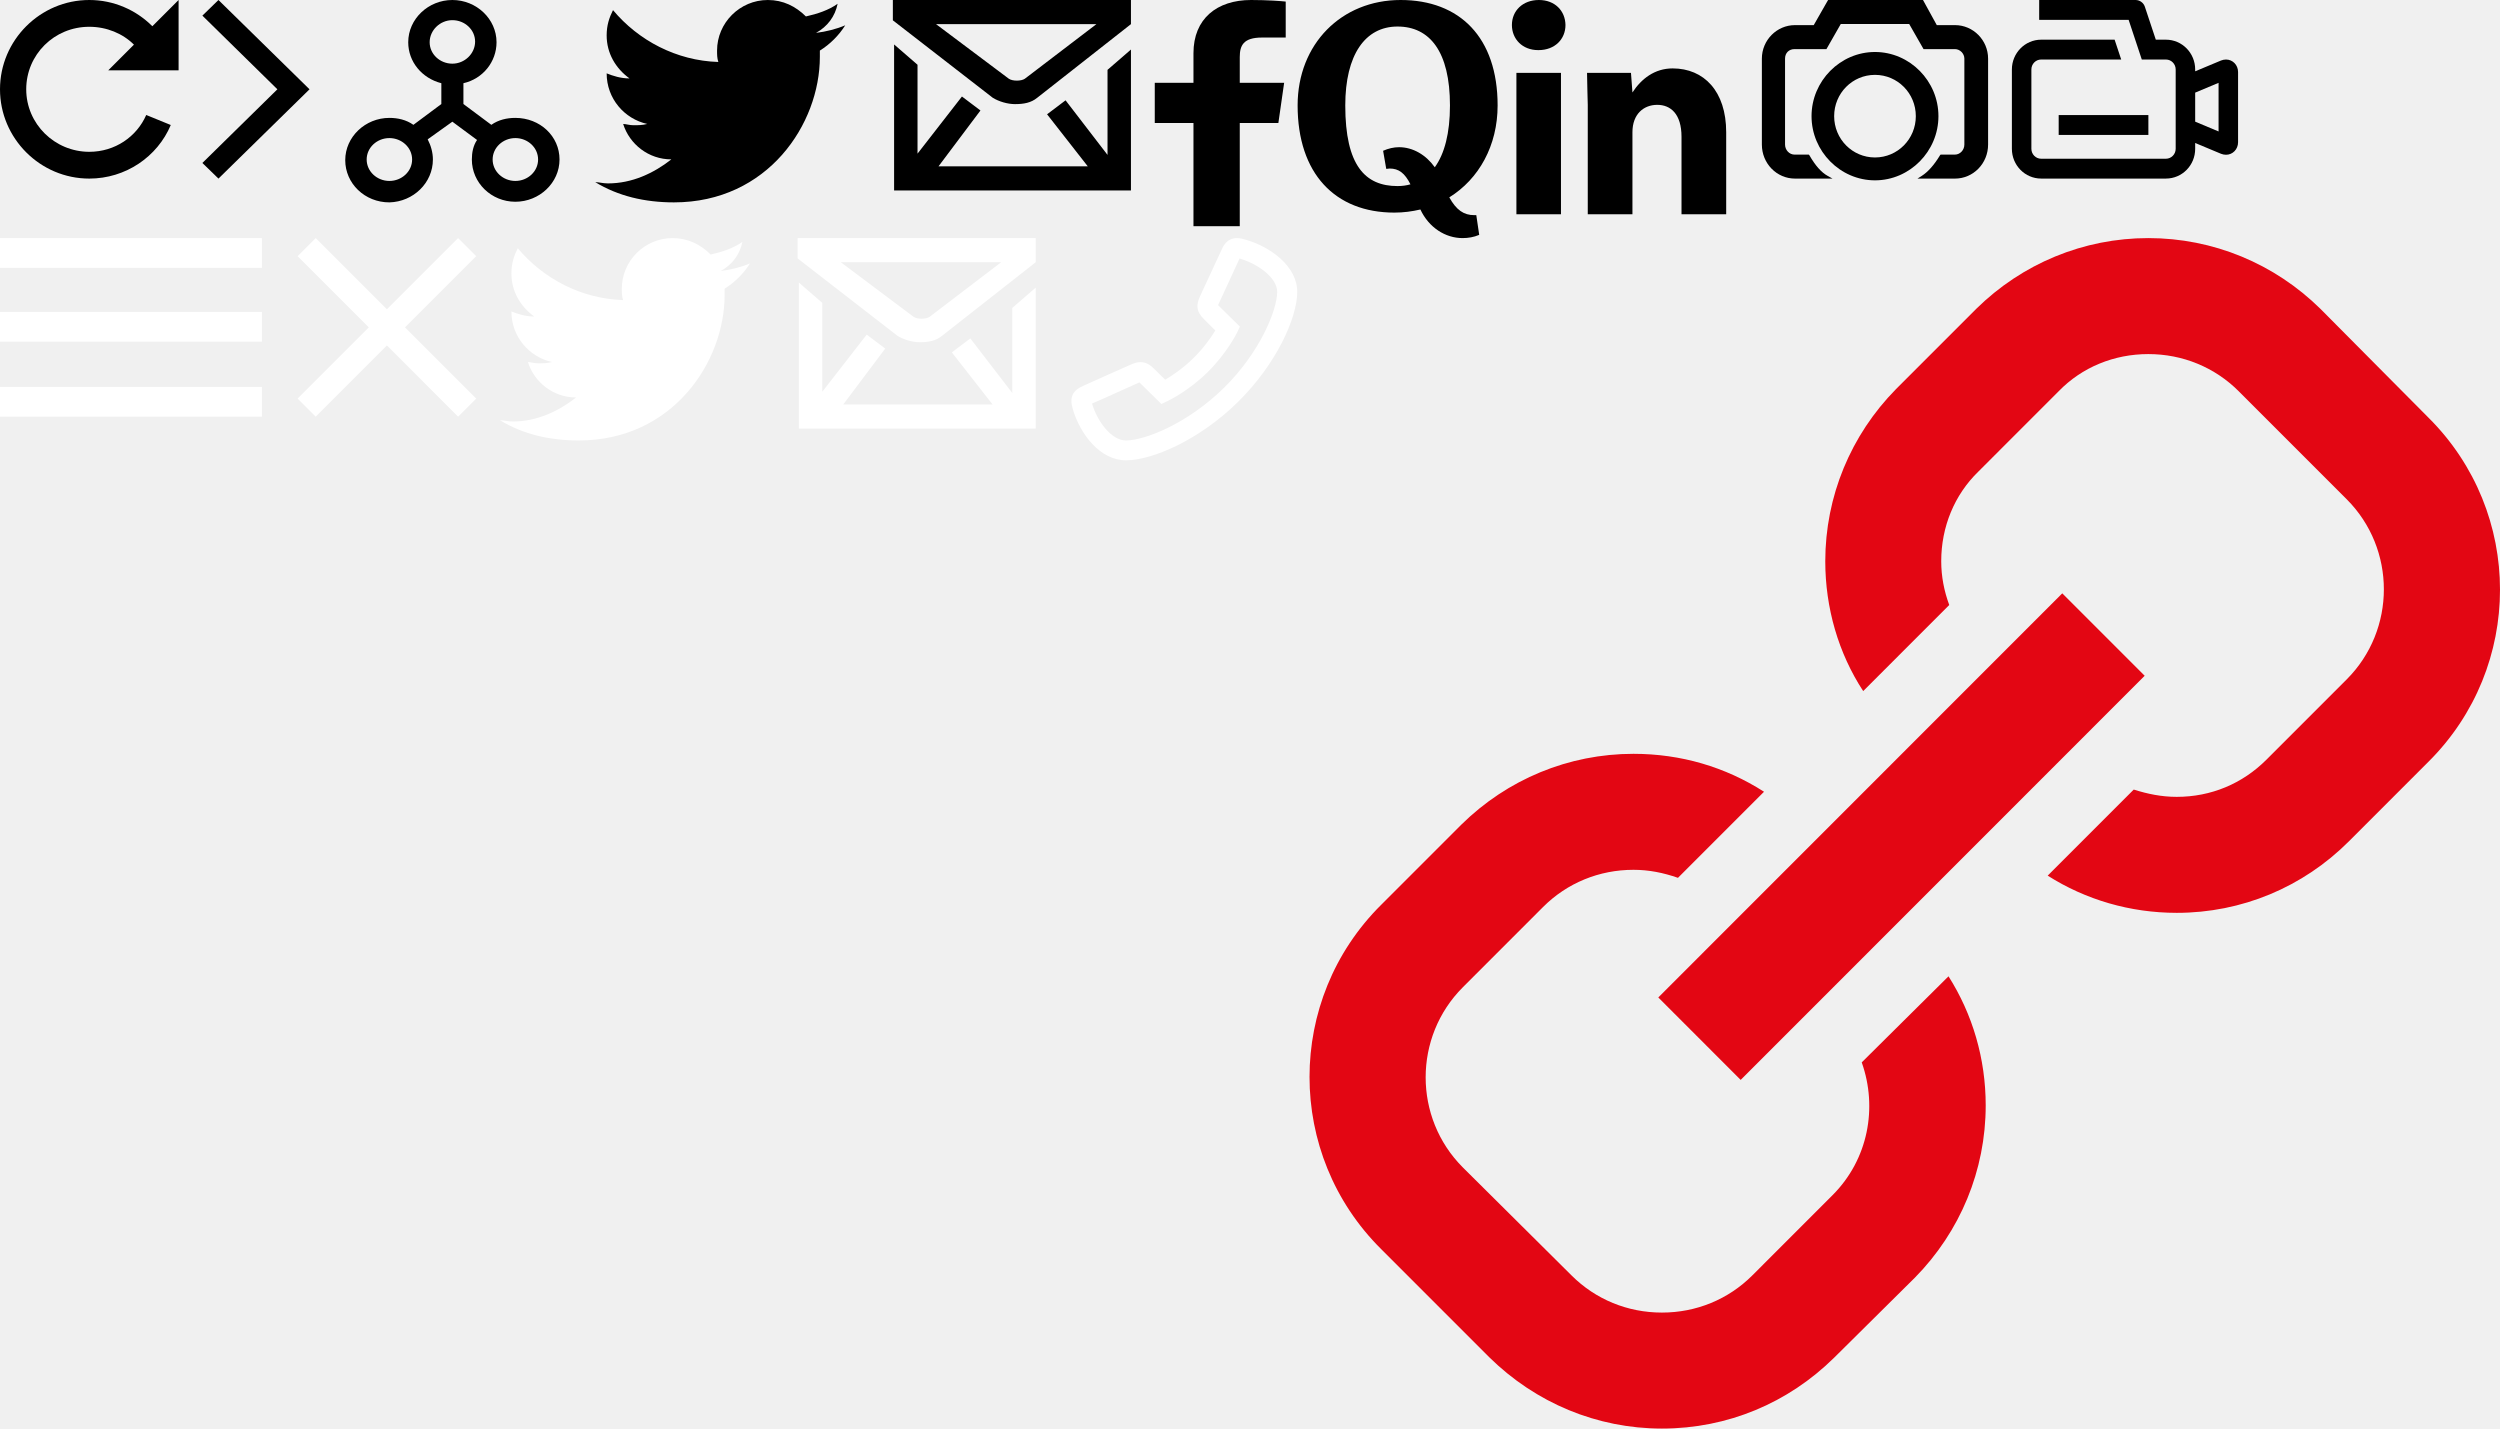
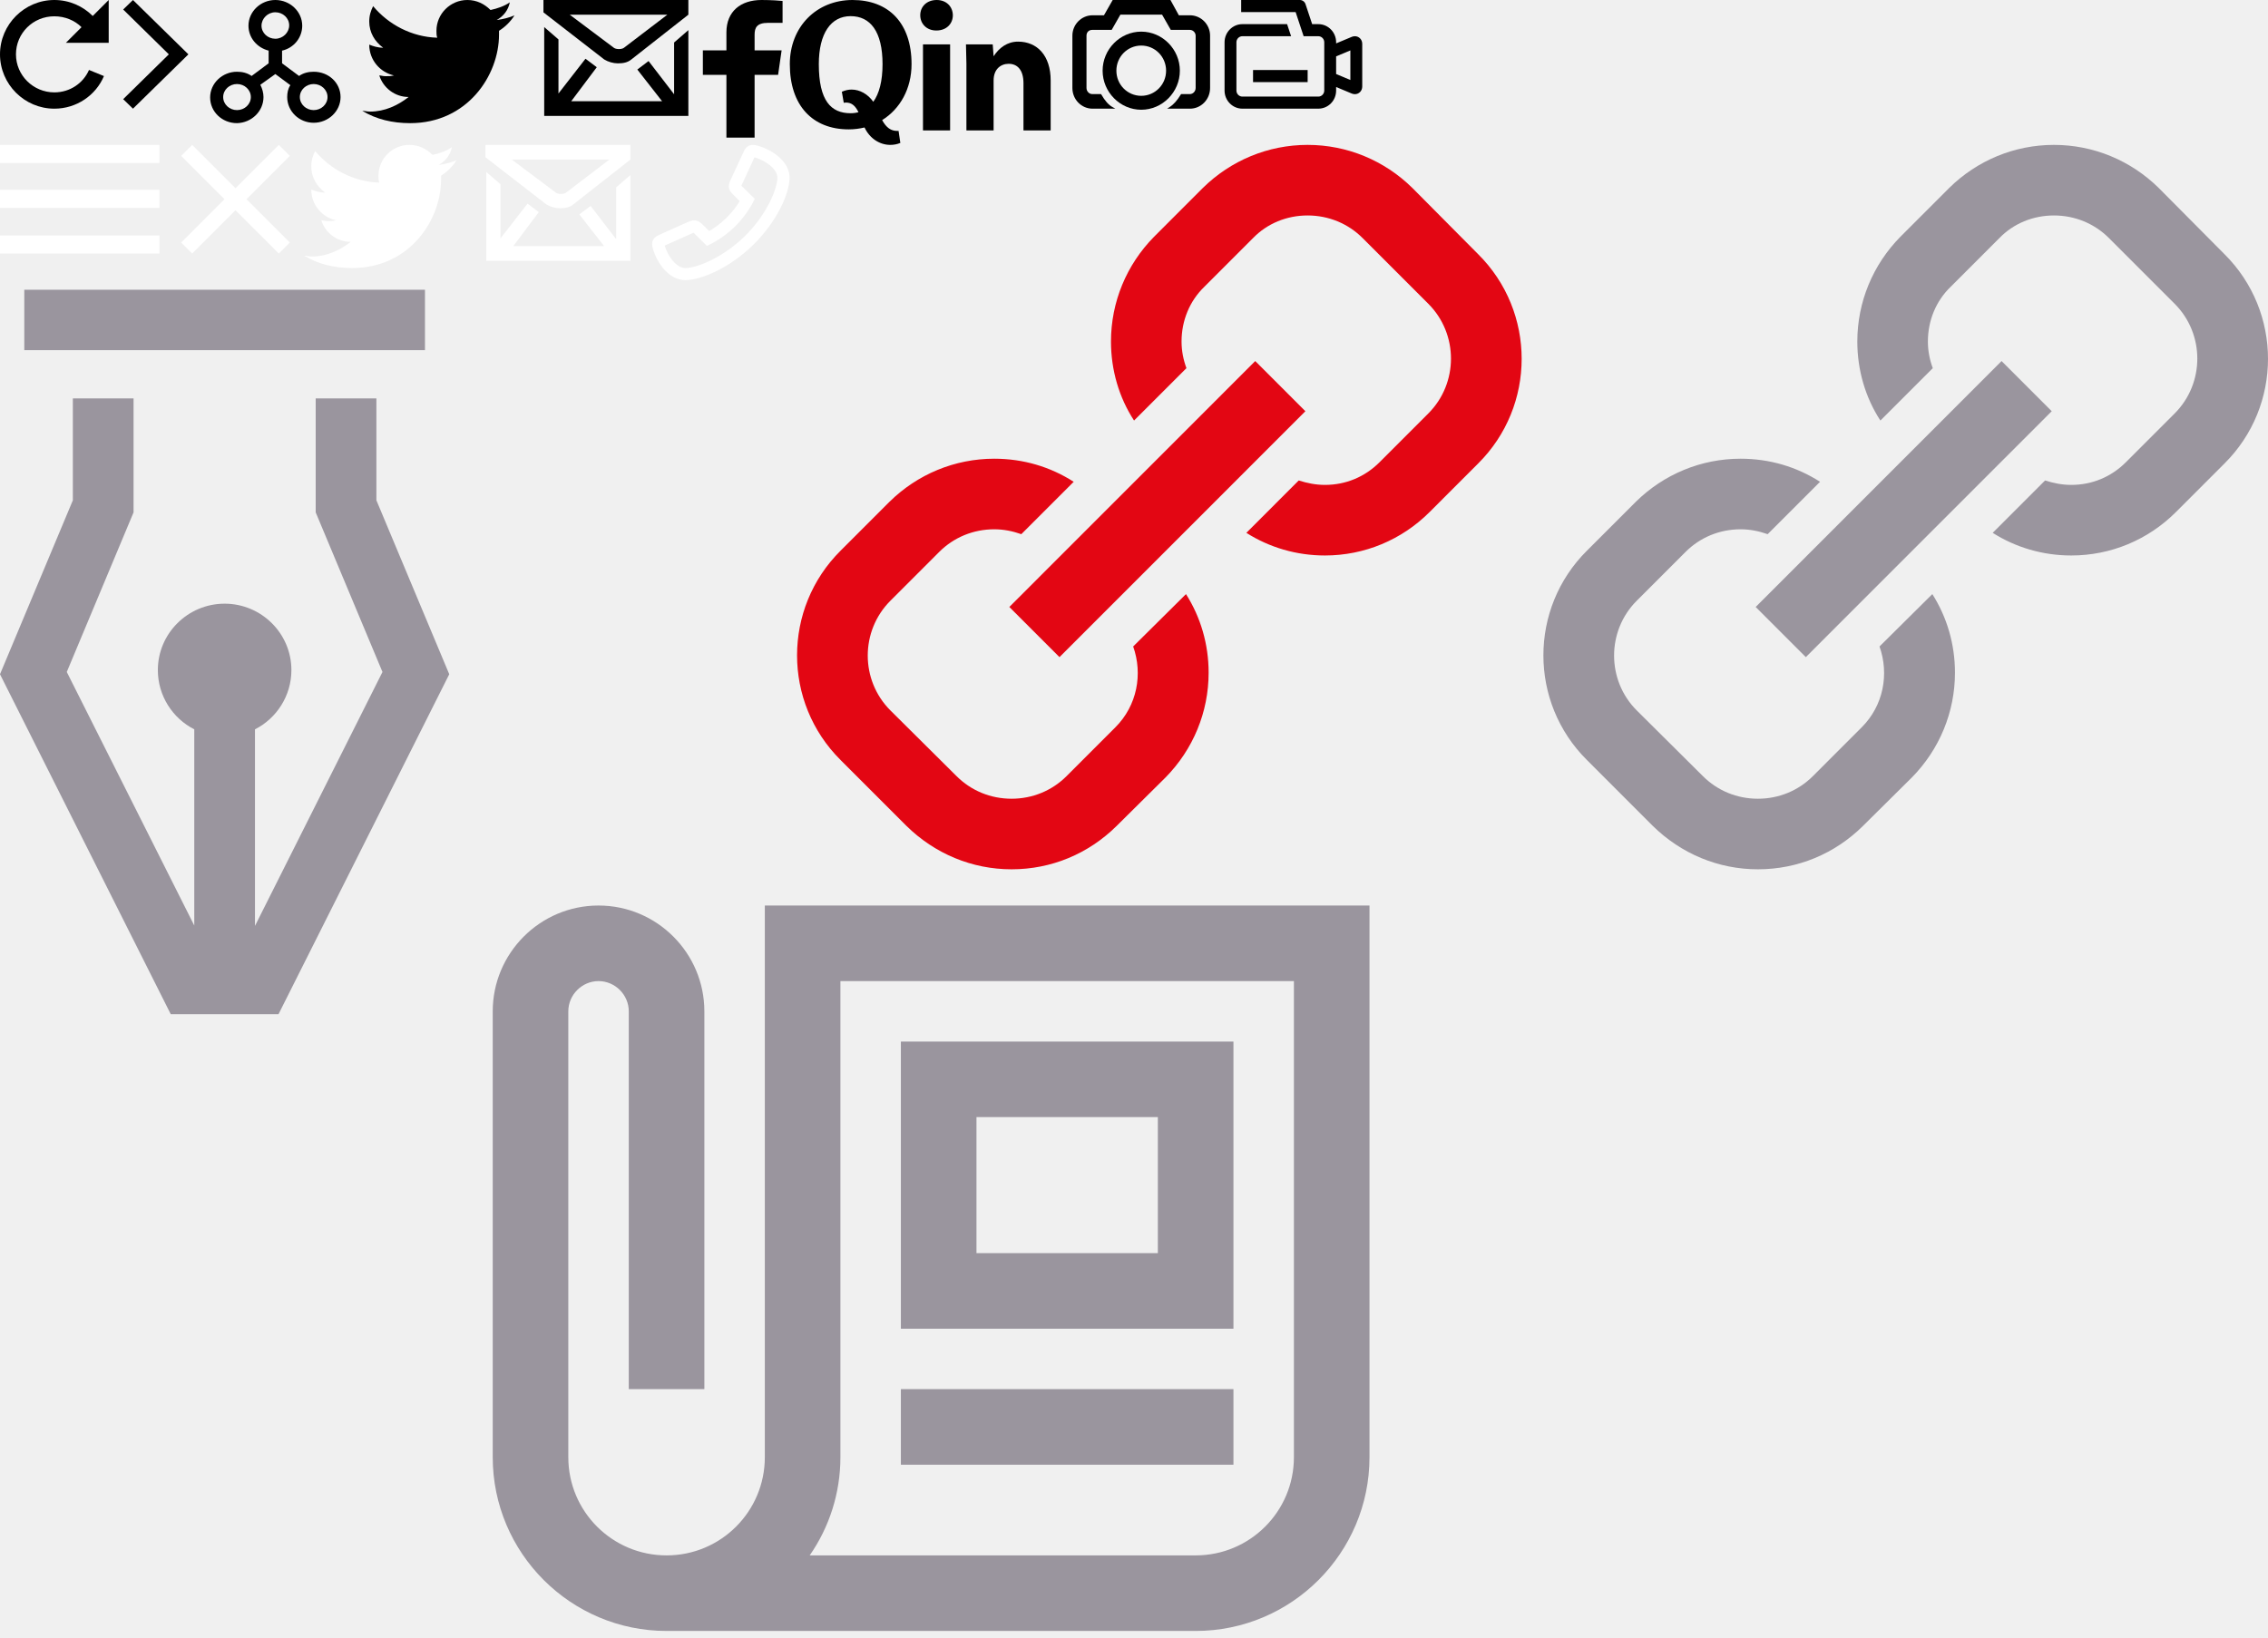
- <svg xmlns="http://www.w3.org/2000/svg" width="210px" height="120px" viewBox="0 0 210 120" version="1.1">
+ <svg xmlns="http://www.w3.org/2000/svg" width="313px" height="226px" viewBox="0 0 313 226" version="1.1">
  <defs />
-   <g id="Page-1" stroke="none" stroke-width="1" fill="none" fill-rule="evenodd">
+   <g id="Sprite" stroke="none" stroke-width="1" fill="none" fill-rule="evenodd">
    <g id="sprite">
      <path d="M7.501,0 C3.375,0 0,3.376 0,7.501 C0,11.626 3.375,15.002 7.501,15.002 C10.548,15.002 13.22,13.174 14.345,10.501 L12.283,9.658 C11.486,11.486 9.657,12.752 7.501,12.752 C4.594,12.752 2.203,10.408 2.203,7.501 C2.203,4.595 4.547,2.25 7.501,2.25 C8.954,2.25 10.314,2.813 11.251,3.751 L9.095,5.907 L15.002,5.907 L15.002,0 L12.798,2.204 C11.439,0.844 9.564,0 7.501,0" id="reload-dark" fill="#000000" />
      <g id="cam-dark" transform="translate(146.998, 0)" fill="#000000">
        <path d="M15.831,9.758 C15.831,6.804 13.421,4.367 10.501,4.367 C7.581,4.367 5.171,6.804 5.171,9.758 C5.171,12.711 7.581,15.149 10.501,15.149 C13.421,15.149 15.831,12.711 15.831,9.758 L15.831,9.758 Z M10.501,13.227 C8.6,13.227 7.071,11.68 7.071,9.758 C7.071,7.836 8.6,6.289 10.501,6.289 C12.401,6.289 13.931,7.836 13.931,9.758 C13.931,11.68 12.401,13.227 10.501,13.227 L10.501,13.227 Z" id="Fill-2" />
        <path d="M17.222,2.11 L15.692,2.11 L14.533,0 L6.561,0 L5.356,2.11 L3.78,2.11 C2.25,2.11 0.999,3.376 0.999,4.923 L0.999,12.142 C0.999,13.736 2.25,15.002 3.78,15.002 L6.932,15.002 L6.515,14.768 C6.005,14.486 5.495,13.924 4.985,13.033 L4.939,12.986 L3.734,12.986 C3.317,12.986 2.946,12.611 2.946,12.142 L2.946,4.923 C2.946,4.454 3.27,4.126 3.734,4.126 L6.422,4.126 L7.627,2.016 L13.374,2.016 L14.58,4.126 L17.221,4.126 C17.639,4.126 18.009,4.501 18.009,4.923 L18.009,12.142 C18.009,12.611 17.639,12.986 17.221,12.986 L16.016,12.986 L15.97,13.033 C15.46,13.877 14.95,14.439 14.44,14.768 L14.07,15.002 L17.222,15.002 C18.751,15.002 20.002,13.736 20.002,12.142 L20.002,4.923 C20.002,3.376 18.751,2.11 17.222,2.11" id="Fill-3" />
      </g>
      <path d="M17,1.313 L23.3,7.501 L17,13.689 L18.35,15.002 L26,7.501 L18.35,0 L17,1.313" id="arrow-right-dark" fill="#000000" />
      <path d="M43.291,9.903 C42.581,9.903 41.872,10.062 41.272,10.486 L38.927,8.738 L38.927,6.99 C40.563,6.62 41.709,5.19 41.709,3.548 C41.709,1.589 40.018,0 37.999,0 C35.981,0 34.291,1.589 34.291,3.548 C34.291,5.19 35.436,6.567 37.073,6.99 L37.073,8.738 L34.726,10.486 C34.127,10.062 33.418,9.903 32.708,9.903 C30.69,9.903 29,11.492 29,13.452 C29,15.411 30.636,17 32.708,17 C34.726,16.947 36.363,15.358 36.363,13.398 C36.363,12.816 36.2,12.233 35.926,11.704 L37.999,10.222 L40.072,11.757 C39.746,12.233 39.636,12.816 39.636,13.398 C39.636,15.358 41.272,16.947 43.291,16.947 C45.309,16.947 47,15.358 47,13.398 C47,11.439 45.364,9.903 43.291,9.903 L43.291,9.903 Z M34.618,13.398 C34.618,14.405 33.745,15.199 32.708,15.199 C31.672,15.199 30.8,14.405 30.8,13.398 C30.8,12.393 31.672,11.599 32.708,11.599 C33.745,11.599 34.618,12.393 34.618,13.398 L34.618,13.398 Z M37.999,1.694 C39.036,1.694 39.909,2.489 39.909,3.495 C39.909,4.502 39.036,5.348 37.999,5.348 C36.963,5.348 36.091,4.554 36.091,3.548 C36.091,2.542 36.963,1.694 37.999,1.694 L37.999,1.694 Z M45.2,13.398 C45.2,14.405 44.327,15.199 43.291,15.199 C42.254,15.199 41.381,14.405 41.381,13.398 C41.381,12.393 42.254,11.599 43.291,11.599 C44.327,11.599 45.2,12.393 45.2,13.398 L45.2,13.398 Z" id="share-dark" fill="#000000" />
      <path d="M0,35 L22.001,35 L22.001,32.5 L0,32.5 L0,35 Z M0,28.7 L22.001,28.7 L22.001,26.2 L0,26.2 L0,28.7 Z M0,22.5 L22.001,22.5 L22.001,20 L0,20 L0,22.5 Z" id="menu-white" fill="#FFFFFF" />
      <path d="M34.02,27.5 L40,33.48 L38.48,35 L32.5,29.02 L26.52,35 L25,33.48 L30.98,27.5 L25,21.52 L26.52,20 L32.5,25.98 L38.48,20 L40,21.52 L34.02,27.5" id="close-white" fill="#FFFFFF" />
      <path d="M68.868,4.25 L68.868,4.781 C68.868,10.412 64.497,17 56.609,17 C54.157,17 51.918,16.469 50,15.3 C50.319,15.3 50.639,15.406 51.066,15.406 C53.091,15.406 54.903,14.556 56.395,13.388 C54.477,13.388 52.878,12.113 52.345,10.412 C52.558,10.412 52.878,10.519 53.198,10.519 C53.624,10.519 53.944,10.519 54.37,10.412 C52.452,9.987 50.959,8.287 50.959,6.162 C51.492,6.375 52.132,6.587 52.878,6.587 C51.705,5.737 50.959,4.462 50.959,2.975 C50.959,2.125 51.173,1.487 51.492,0.85 C53.624,3.4 56.822,5.1 60.34,5.206 C60.233,4.887 60.233,4.569 60.233,4.25 C60.233,1.913 62.152,0 64.497,0 C65.776,0 66.842,0.531 67.696,1.381 C68.655,1.169 69.614,0.85 70.36,0.319 C70.147,1.381 69.507,2.231 68.548,2.762 C69.401,2.656 70.254,2.444 71,2.125 C70.467,2.975 69.721,3.719 68.868,4.25" id="twitter-dark" fill="#000000" />
      <path d="M60.868,24.25 L60.868,24.781 C60.868,30.412 56.497,37 48.609,37 C46.157,37 43.918,36.469 42,35.3 C42.319,35.3 42.639,35.406 43.066,35.406 C45.091,35.406 46.903,34.556 48.395,33.388 C46.477,33.388 44.878,32.113 44.345,30.412 C44.558,30.412 44.878,30.519 45.198,30.519 C45.624,30.519 45.944,30.519 46.37,30.412 C44.452,29.987 42.959,28.287 42.959,26.162 C43.492,26.375 44.132,26.587 44.878,26.587 C43.705,25.737 42.959,24.462 42.959,22.975 C42.959,22.125 43.173,21.487 43.492,20.85 C45.624,23.4 48.822,25.1 52.34,25.206 C52.233,24.887 52.233,24.569 52.233,24.25 C52.233,21.913 54.152,20 56.497,20 C57.776,20 58.842,20.531 59.696,21.381 C60.655,21.169 61.614,20.85 62.36,20.319 C62.147,21.381 61.507,22.231 60.548,22.762 C61.401,22.656 62.254,22.444 63,22.125 C62.467,22.975 61.721,23.719 60.868,24.25" id="twitter-white" fill="#FFFFFF" />
      <path d="M95,0 L95,2.027 L87.125,8.213 C86.606,8.64 85.984,8.746 85.259,8.746 C84.637,8.746 83.912,8.533 83.393,8.213 L75,1.707 L75,0 L95,0 L95,0 Z M93.032,5.866 L95,4.16 L95,16 L75.104,16 L75.104,3.734 L77.072,5.44 L77.072,12.906 L80.803,8.107 L82.358,9.28 L78.834,13.973 L91.373,13.973 L87.954,9.6 L89.508,8.427 L93.032,13.013 L93.032,5.866 L93.032,5.866 Z M92.099,2.027 L78.626,2.027 L84.741,6.613 C85.051,6.826 85.778,6.826 86.088,6.613 L92.099,2.027 L92.099,2.027 Z" id="email-dark" fill="#000000" />
      <path d="M87,20 L87,22.027 L79.125,28.213 C78.606,28.64 77.984,28.746 77.259,28.746 C76.637,28.746 75.912,28.533 75.393,28.213 L67,21.707 L67,20 L87,20 L87,20 Z M85.032,25.866 L87,24.16 L87,36 L67.104,36 L67.104,23.734 L69.072,25.44 L69.072,32.906 L72.803,28.107 L74.358,29.28 L70.834,33.973 L83.373,33.973 L79.954,29.6 L81.508,28.427 L85.032,33.013 L85.032,25.866 L85.032,25.866 Z M84.099,22.027 L70.626,22.027 L76.741,26.613 C77.051,26.826 77.778,26.826 78.088,26.613 L84.099,22.027 L84.099,22.027 Z" id="email-white" fill="#FFFFFF" />
      <path d="M104.14,19 L104.14,10.334 L107.383,10.334 L107.868,6.955 L104.14,6.955 L104.14,4.799 C104.14,3.822 104.442,3.154 106.006,3.154 L108,3.154 L108,0.133 C107.655,0.092 106.471,0 105.094,0 C102.219,0 100.251,1.574 100.251,4.465 L100.251,6.955 L97,6.955 L97,10.334 L100.251,10.334 L100.251,19 L104.14,19" id="facebook-dark" fill="#000000" />
      <path d="M94.583,38.667 L94.615,38.667 C96.827,38.646 100.754,36.948 103.982,33.771 C107.221,30.583 108.947,26.719 108.968,24.552 C108.989,22.375 106.724,20.729 104.607,20.125 C104.385,20.062 104.141,20 103.908,20 C103.04,20 102.733,20.698 102.585,21.042 C102.278,21.719 101.855,22.625 101.484,23.417 C101.22,23.979 100.976,24.5 100.807,24.875 C100.489,25.583 100.437,26.135 101.146,26.823 L102.088,27.76 C101.76,28.302 101.146,29.198 100.246,30.083 C99.346,30.969 98.425,31.573 97.875,31.896 L96.933,30.969 C96.753,30.792 96.372,30.417 95.801,30.417 C95.483,30.417 95.208,30.531 94.943,30.646 C94.573,30.812 94.033,31.052 93.461,31.302 C92.657,31.667 91.736,32.083 91.048,32.385 C90.074,32.802 89.82,33.365 90.117,34.375 C90.73,36.448 92.392,38.667 94.583,38.667 L94.583,38.667 Z M91.736,33.896 C92.435,33.594 93.355,33.188 94.17,32.812 C94.742,32.562 95.261,32.323 95.631,32.156 C95.663,32.146 95.695,32.135 95.716,32.125 C95.726,32.125 95.726,32.135 95.737,32.146 L97.558,33.938 L98.097,33.677 C98.161,33.646 99.812,32.865 101.442,31.26 C103.062,29.656 103.866,28.031 103.898,27.969 L104.152,27.438 L102.342,25.656 C102.331,25.646 102.321,25.635 102.321,25.625 C102.331,25.604 102.342,25.583 102.352,25.552 C102.522,25.177 102.755,24.667 103.019,24.115 C103.39,23.312 103.813,22.406 104.12,21.719 L104.131,21.719 C105.687,22.167 107.295,23.344 107.285,24.531 C107.264,26.062 105.856,29.583 102.797,32.594 C99.727,35.604 96.16,36.99 94.594,37 L94.583,37 C93.377,37 92.191,35.438 91.736,33.917 L91.736,33.896 L91.736,33.896 Z" id="phone-white" fill="#FFFFFF" />
-       <path d="M153.936,100.392 L147.198,107.132 C145.176,109.154 142.481,110.257 139.602,110.257 C136.723,110.257 134.028,109.154 132.006,107.132 L122.879,98.064 C118.714,93.897 118.714,87.096 122.879,82.929 L129.617,76.189 C131.639,74.167 134.334,73.064 137.213,73.064 C138.499,73.064 139.724,73.309 140.949,73.738 L148.178,66.507 C144.931,64.424 141.194,63.321 137.213,63.321 C131.761,63.321 126.616,65.466 122.757,69.265 L116.018,76.005 C107.994,83.971 107.994,96.961 116.018,104.926 L125.084,113.995 C129.005,117.855 134.15,120 139.602,120 C145.115,120 150.199,117.855 154.058,114.056 L160.858,107.316 C164.655,103.456 166.799,98.309 166.799,92.855 C166.799,88.934 165.697,85.196 163.675,82.01 L156.386,89.24 C157.734,93.039 156.937,97.39 153.936,100.392 L153.936,100.392 Z M203.982,35.074 L194.916,25.944 C191.057,22.145 185.911,20 180.459,20 C175.008,20 169.862,22.145 166.003,25.944 L159.265,32.684 C155.467,36.544 153.323,41.691 153.323,47.145 C153.323,51.066 154.426,54.865 156.508,58.051 L163.737,50.821 C163.308,49.657 163.063,48.431 163.063,47.145 C163.063,44.265 164.165,41.569 166.187,39.608 L172.925,32.868 C174.885,30.846 177.58,29.743 180.459,29.743 C183.338,29.743 186.034,30.846 188.055,32.868 L197.121,41.936 C201.286,46.103 201.286,52.904 197.121,57.071 L190.383,63.811 C188.361,65.833 185.727,66.936 182.848,66.936 C181.562,66.936 180.398,66.691 179.234,66.324 L172.006,73.554 C175.191,75.576 178.928,76.679 182.848,76.679 C188.3,76.679 193.446,74.534 197.305,70.674 L203.982,63.995 C212.006,56.029 212.006,43.039 203.982,35.074 L203.982,35.074 Z M180.153,56.765 L173.231,49.841 L139.296,83.787 L146.217,90.711 L180.153,56.765 Z" id="link-red-lrg" fill="#E30613" />
      <path d="M186.985,5 C186.841,5 186.698,5.031 186.565,5.083 L184.395,5.99 L184.395,5.833 C184.395,4.458 183.299,3.333 181.938,3.333 L181.088,3.333 L180.167,0.562 C180.054,0.229 179.737,0 179.389,0 L171.291,0 L171.291,1.667 L178.805,1.667 L179.911,5 L181.938,5 C182.388,5 182.757,5.375 182.757,5.833 L182.757,12.5 C182.757,12.958 182.388,13.333 181.938,13.333 L171.455,13.333 C171.004,13.333 170.636,12.958 170.636,12.5 L170.636,5.833 C170.636,5.375 171.004,5 171.455,5 L178.181,5 L177.628,3.333 L171.455,3.333 C170.104,3.333 168.998,4.458 168.998,5.833 L168.998,12.5 C168.998,13.885 170.104,15 171.455,15 L181.938,15 C183.299,15 184.395,13.885 184.395,12.5 L184.395,12.01 L186.565,12.917 C186.698,12.969 186.841,13 186.985,13 C187.548,13 187.998,12.542 187.998,11.948 L187.998,6.052 C187.998,5.458 187.548,5 186.985,5 L186.985,5 Z M186.36,11.042 L184.395,10.219 L184.395,7.781 L186.36,6.958 L186.36,11.042 Z M180.464,11.333 L180.464,9.667 L172.929,9.667 L172.929,11.333 L180.464,11.333 Z" id="video-dark" fill="#000000" />
      <path d="M123.831,18.072 C122.959,18.072 122.331,17.645 121.741,16.579 C124.225,15.039 125.8,12.238 125.8,8.857 C125.8,3.149 122.622,0 117.653,0 C112.684,0 109,3.692 109,8.857 C109,14.564 112.131,17.859 117.128,17.859 C117.888,17.859 118.619,17.762 119.312,17.597 C120.025,19.118 121.412,20 122.856,20 C123.325,20 123.803,19.922 124.253,19.729 L124.009,18.072 L123.831,18.072 Z M117.522,12.364 C117.072,12.364 116.622,12.471 116.181,12.665 L116.444,14.186 C116.547,14.186 116.65,14.157 116.734,14.157 C117.494,14.157 118,14.535 118.478,15.484 C118.141,15.581 117.775,15.63 117.391,15.63 C114.681,15.63 113.003,13.915 113.003,8.857 C113.003,4.593 114.681,2.229 117.391,2.229 C120.091,2.229 121.797,4.322 121.797,8.857 C121.797,11.192 121.338,12.926 120.522,14.05 C119.781,13.004 118.675,12.364 117.522,12.364 L117.522,12.364 Z" id="quora-dark" fill="#000000" />
      <path d="M131.5,2.101 C131.482,0.916 130.621,0 129.268,0 C127.896,0 127,0.916 127,2.101 C127,3.277 127.879,4.21 129.206,4.21 L129.232,4.21 C130.621,4.21 131.5,3.277 131.5,2.101 L131.5,2.101 Z M127.378,6.123 L127.378,18 L131.122,18 L131.122,6.123 L127.378,6.123 Z M137.125,11.105 C137.125,9.57 138.083,8.807 139.208,8.807 C140.333,8.807 141.247,9.57 141.247,11.491 L141.247,18 L145,18 L145,11.105 C145,7.658 143.128,5.746 140.5,5.746 C138.997,5.746 137.872,6.616 137.125,7.766 L137.002,6.123 L133.311,6.123 C133.311,6.527 133.372,8.807 133.372,8.807 L133.372,18 L137.125,18 L137.125,11.105 Z" id="linkedin-dark" fill="#000000" />
+       <path d="M153.936,100.392 L147.198,107.132 C145.176,109.154 142.481,110.257 139.602,110.257 C136.723,110.257 134.028,109.154 132.006,107.132 L122.879,98.064 C118.714,93.897 118.714,87.096 122.879,82.929 L129.617,76.189 C131.639,74.167 134.334,73.064 137.213,73.064 C138.499,73.064 139.724,73.309 140.949,73.738 L148.178,66.507 C144.931,64.424 141.194,63.321 137.213,63.321 C131.761,63.321 126.616,65.466 122.757,69.265 L116.018,76.005 C107.994,83.971 107.994,96.961 116.018,104.926 L125.084,113.995 C129.005,117.855 134.15,120 139.602,120 C145.115,120 150.199,117.855 154.058,114.056 L160.858,107.316 C164.655,103.456 166.799,98.309 166.799,92.855 C166.799,88.934 165.697,85.196 163.675,82.01 L156.386,89.24 C157.734,93.039 156.937,97.39 153.936,100.392 L153.936,100.392 Z M203.982,35.074 L194.916,25.944 C191.057,22.145 185.911,20 180.459,20 C175.008,20 169.862,22.145 166.003,25.944 L159.265,32.684 C155.467,36.544 153.323,41.691 153.323,47.145 C153.323,51.066 154.426,54.865 156.508,58.051 L163.737,50.821 C163.308,49.657 163.063,48.431 163.063,47.145 C163.063,44.265 164.165,41.569 166.187,39.608 L172.925,32.868 C174.885,30.846 177.58,29.743 180.459,29.743 C183.338,29.743 186.034,30.846 188.055,32.868 L197.121,41.936 C201.286,46.103 201.286,52.904 197.121,57.071 L190.383,63.811 C188.361,65.833 185.727,66.936 182.848,66.936 C181.562,66.936 180.398,66.691 179.234,66.324 L172.006,73.554 C175.191,75.576 178.928,76.679 182.848,76.679 C188.3,76.679 193.446,74.534 197.305,70.674 L203.982,63.995 C212.006,56.029 212.006,43.039 203.982,35.074 L203.982,35.074 Z M180.153,56.765 L173.231,49.841 L139.296,83.787 L146.217,90.711 L180.153,56.765 Z" id="link-red-lrg" fill="#E30613" />
+       <path d="M256.936,100.392 L250.198,107.132 C248.176,109.154 245.481,110.257 242.602,110.257 C239.723,110.257 237.028,109.154 235.006,107.132 L225.879,98.064 C221.714,93.897 221.714,87.096 225.879,82.929 L232.617,76.189 C234.639,74.167 237.334,73.064 240.213,73.064 C241.499,73.064 242.724,73.309 243.949,73.738 L251.178,66.507 C247.931,64.424 244.194,63.321 240.213,63.321 C234.761,63.321 229.616,65.466 225.757,69.265 L219.018,76.005 C210.994,83.971 210.994,96.961 219.018,104.926 L228.084,113.995 C232.005,117.855 237.15,120 242.602,120 C248.115,120 253.199,117.855 257.058,114.056 L263.858,107.316 C267.655,103.456 269.799,98.309 269.799,92.855 C269.799,88.934 268.697,85.196 266.675,82.01 L259.386,89.24 C260.734,93.039 259.937,97.39 256.936,100.392 L256.936,100.392 Z M306.982,35.074 L297.916,25.944 C294.057,22.145 288.911,20 283.459,20 C278.008,20 272.862,22.145 269.003,25.944 L262.265,32.684 C258.467,36.544 256.323,41.691 256.323,47.145 C256.323,51.066 257.426,54.865 259.508,58.051 L266.737,50.821 C266.308,49.657 266.063,48.431 266.063,47.145 C266.063,44.265 267.165,41.569 269.187,39.608 L275.925,32.868 C277.885,30.846 280.58,29.743 283.459,29.743 C286.338,29.743 289.034,30.846 291.055,32.868 L300.121,41.936 C304.286,46.103 304.286,52.904 300.121,57.071 L293.383,63.811 C291.361,65.833 288.727,66.936 285.848,66.936 C284.562,66.936 283.398,66.691 282.234,66.324 L275.006,73.554 C278.191,75.576 281.928,76.679 285.848,76.679 C291.3,76.679 296.446,74.534 300.305,70.674 L306.982,63.995 C315.006,56.029 315.006,43.039 306.982,35.074 L306.982,35.074 Z M283.153,56.765 L276.231,49.841 L242.296,83.787 L249.217,90.711 L283.153,56.765 Z" id="link-grey-lrg" fill="#9A959E" />
+       <path d="M105.552,125 L105.552,201.147 C105.552,208.644 99.489,214.707 91.991,214.707 C84.494,214.707 78.431,208.644 78.431,201.147 L78.431,139.603 C78.431,137.322 80.322,135.431 82.603,135.431 C84.885,135.431 86.776,137.322 86.776,139.603 L86.776,191.759 L97.207,191.759 L97.207,139.603 C97.207,131.585 90.688,125 82.603,125 C74.519,125 68,131.585 68,139.603 L68,201.147 C68,214.381 78.757,225.138 91.991,225.138 L93.034,225.138 L165.009,225.138 C178.243,225.138 189,214.381 189,201.147 L189,125 L105.552,125 Z M178.569,201.147 C178.569,208.644 172.506,214.707 165.009,214.707 L111.745,214.707 C114.418,210.86 115.983,206.166 115.983,201.147 L115.983,135.431 L178.569,135.431 L178.569,201.147 Z M170.224,191.759 L124.328,191.759 L124.328,202.19 L170.224,202.19 L170.224,191.759 Z M170.224,143.776 L124.328,143.776 L124.328,183.414 L170.224,183.414 L170.224,143.776 Z M134.759,154.207 L159.793,154.207 L159.793,172.983 L134.759,172.983 L134.759,154.207 Z" id="news-grey-lrg" fill="#9A959E" />
+       <path d="M51.946,69.062 L51.946,55 L43.568,55 L43.568,70.729 L52.784,92.76 L35.189,127.812 L35.189,100.677 C38.174,99.167 40.216,96.042 40.216,92.5 C40.216,87.448 36.079,83.333 31,83.333 C25.921,83.333 21.784,87.448 21.784,92.5 C21.784,96.042 23.826,99.167 26.811,100.677 L26.811,127.76 L9.216,92.76 L18.432,70.729 L18.432,55 L10.054,55 L10.054,69.062 L0,93.073 L23.564,140 L38.436,140 L62,93.073 L51.946,69.062 Z M58.649,40 L3.351,40 L3.351,48.333 L58.649,48.333 L58.649,40 Z" id="pen-grey-lrg" fill="#9A959E" />
    </g>
  </g>
</svg>
